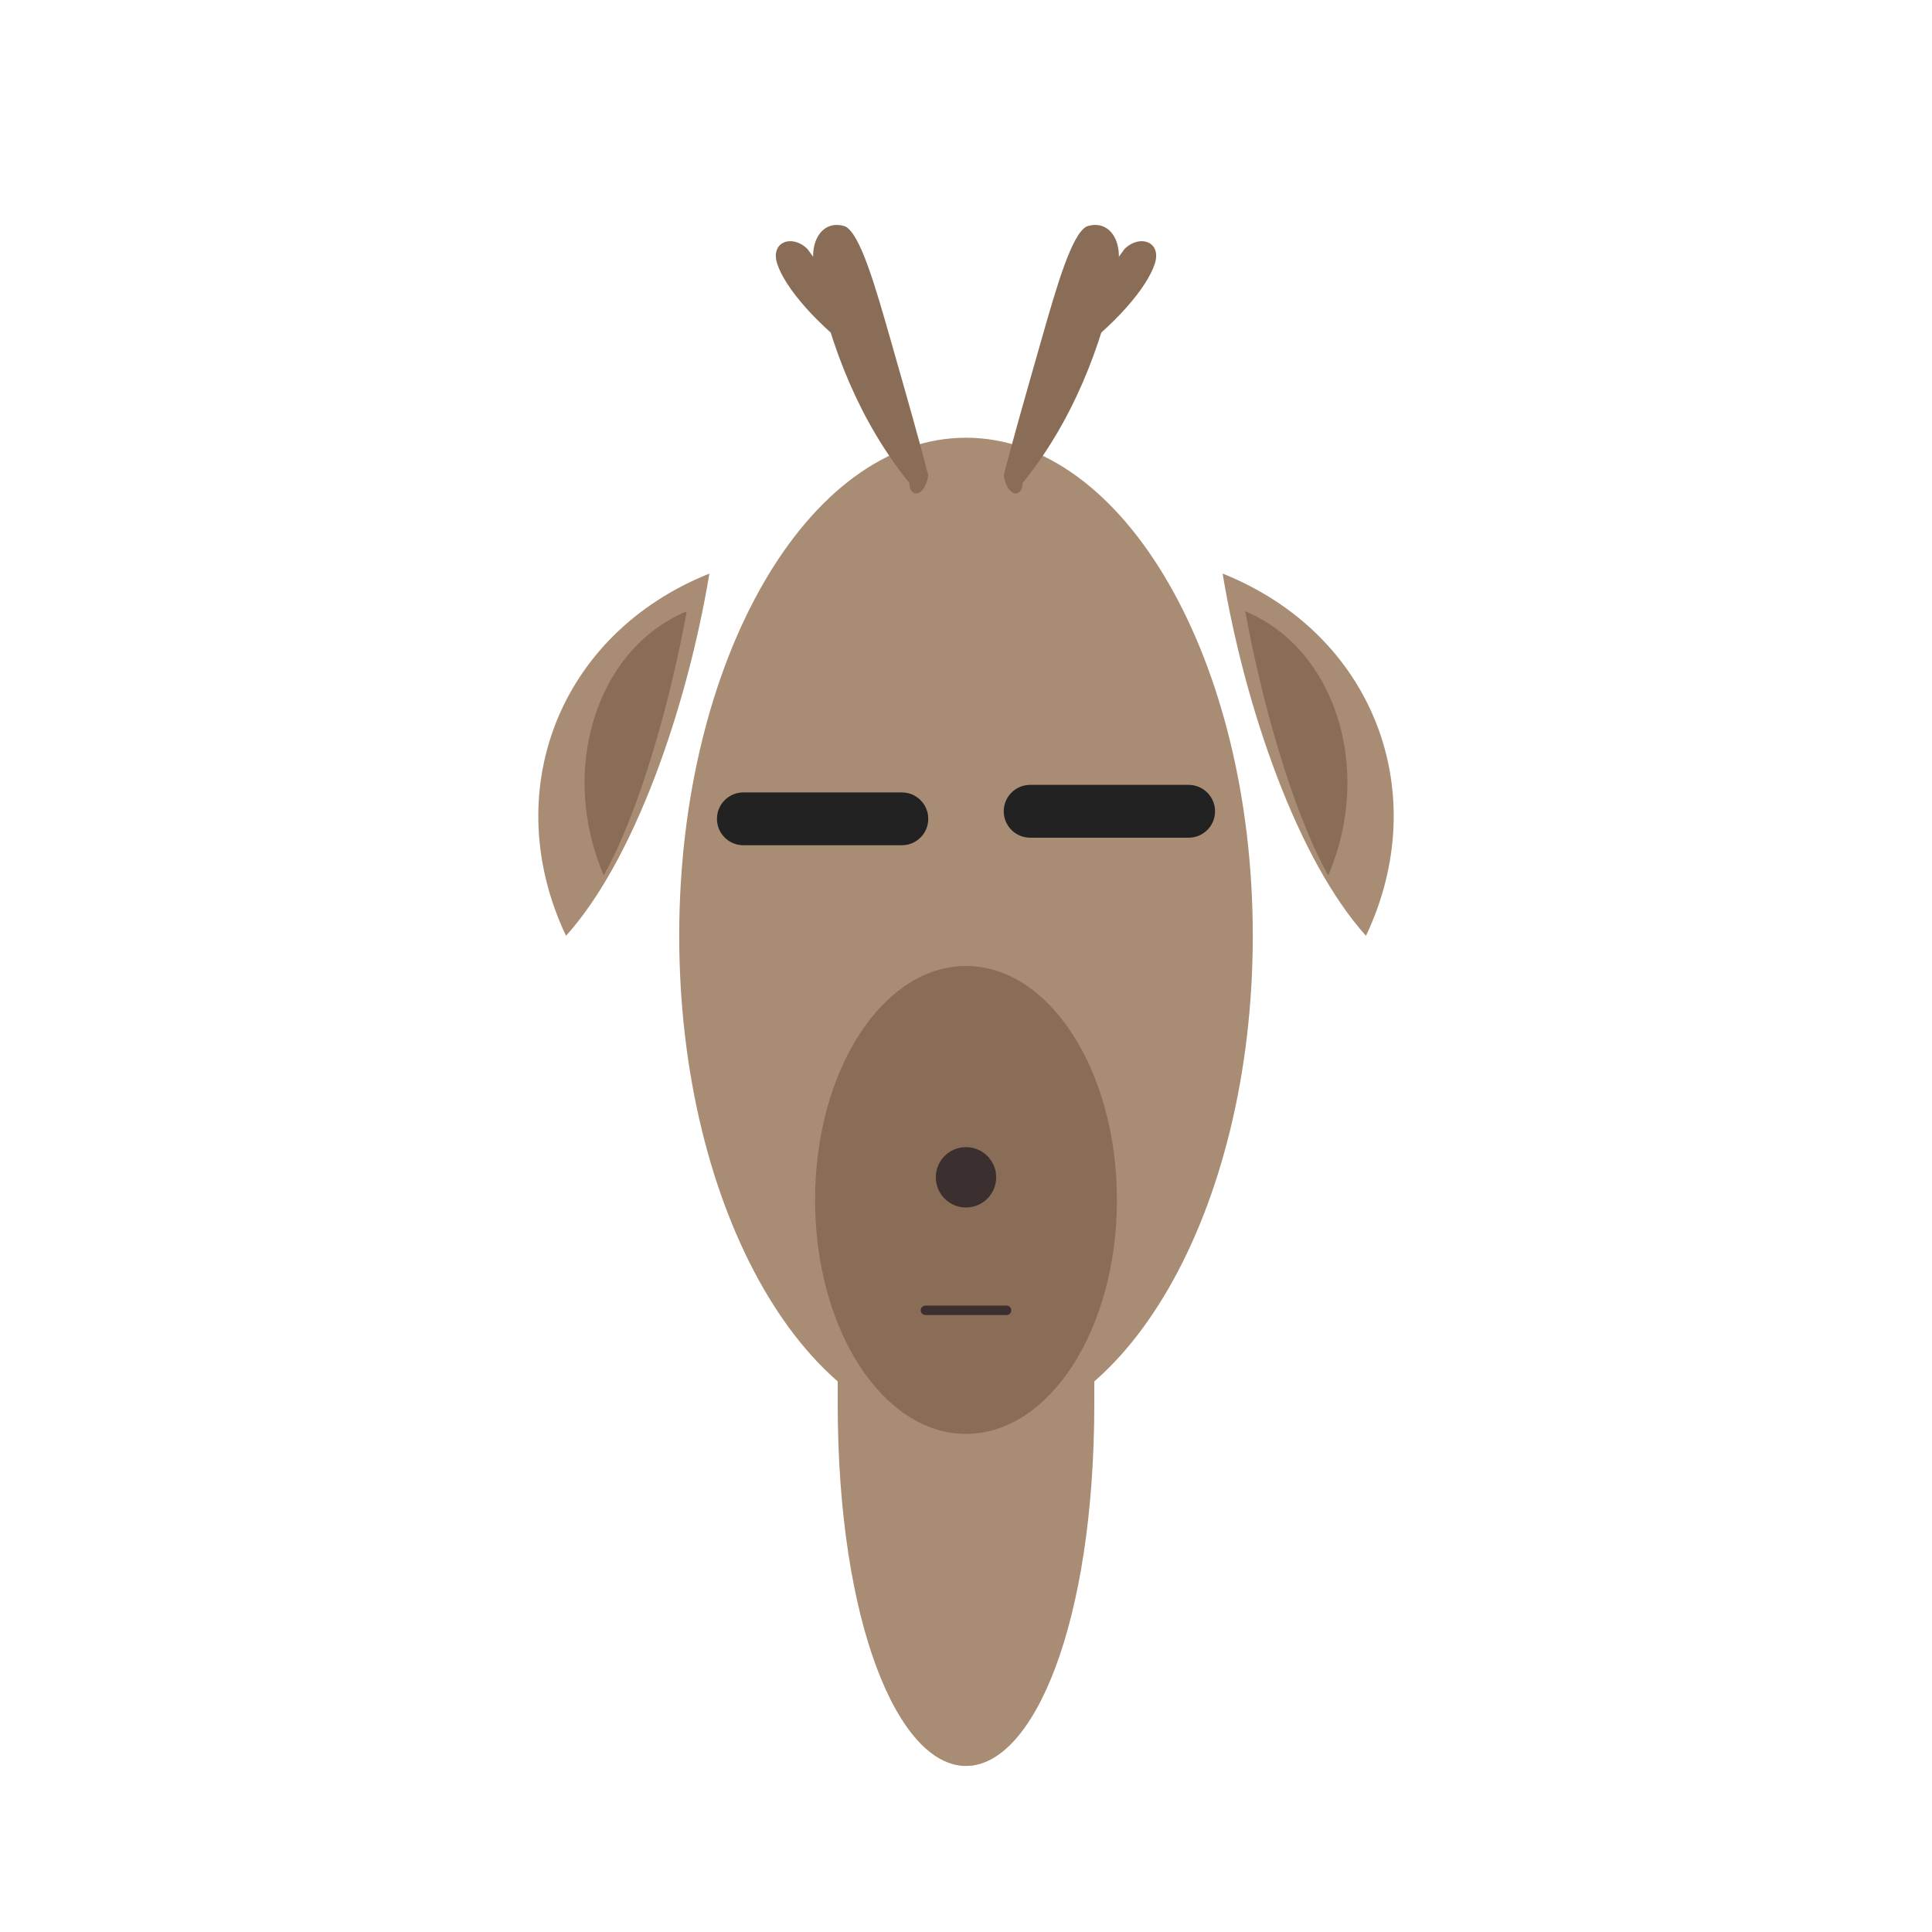
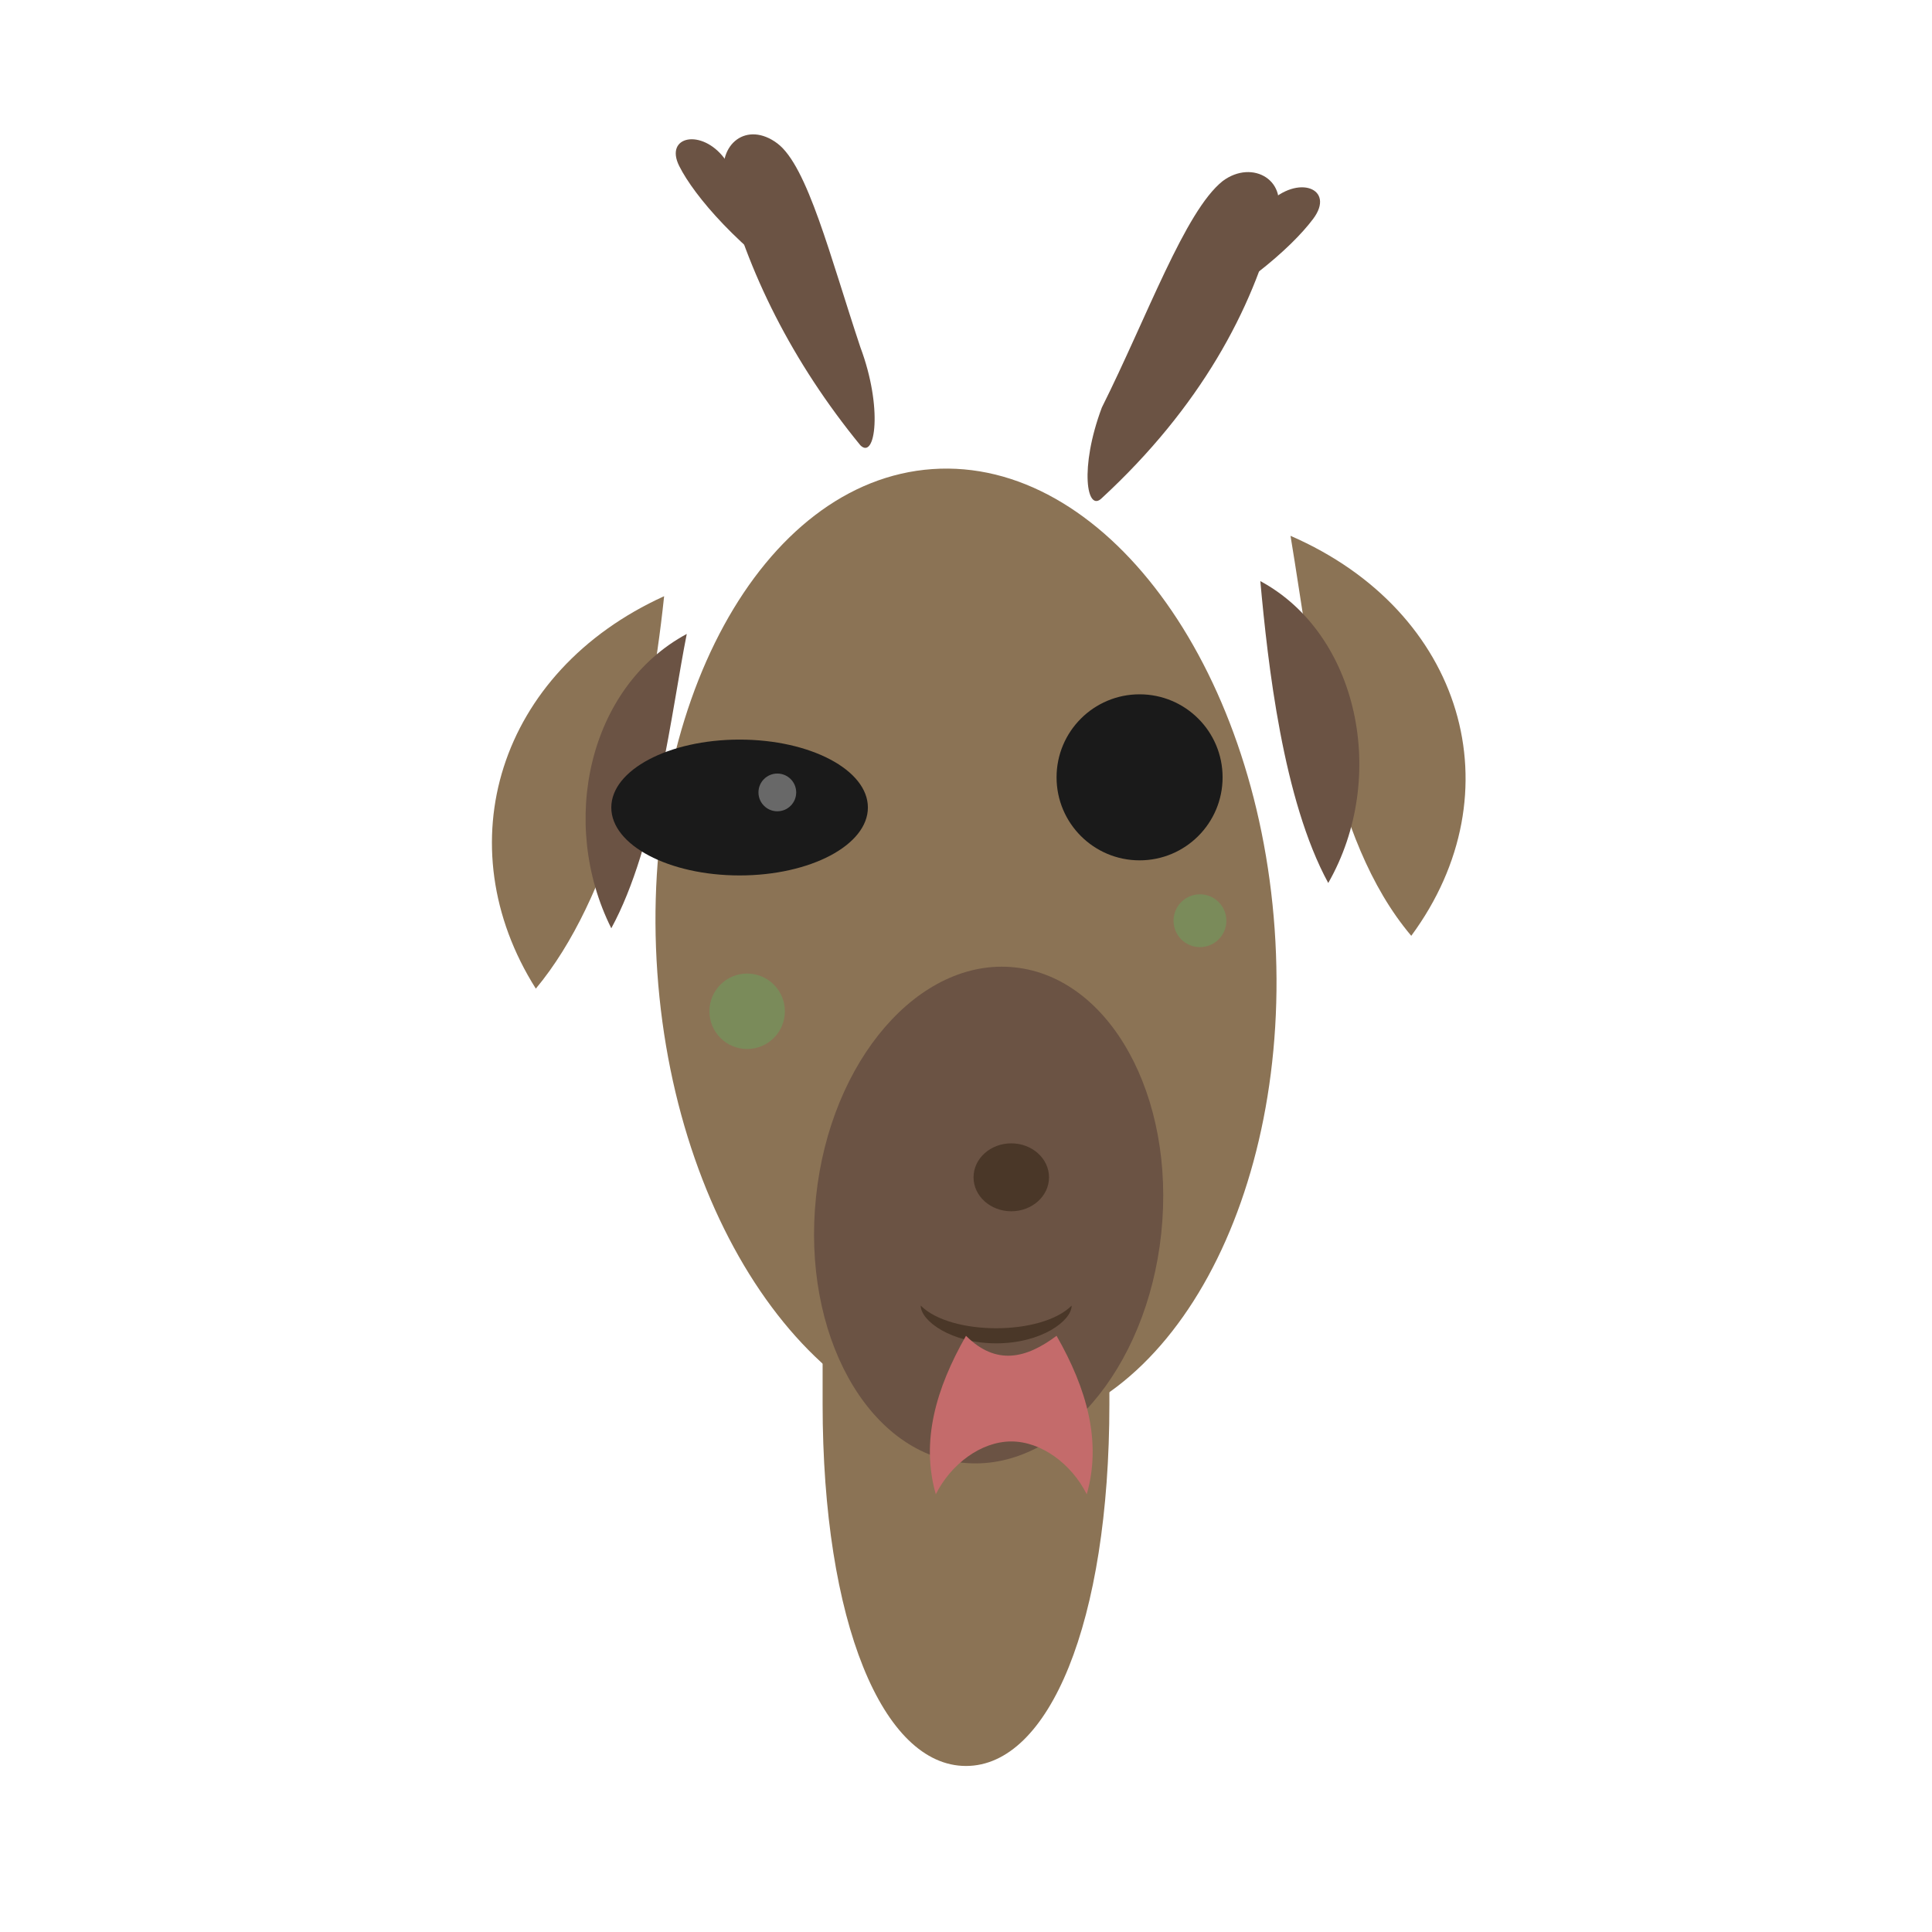
- <svg xmlns="http://www.w3.org/2000/svg" viewBox="0 0 512 512" fill="none" role="img" aria-label="KAIRU">
-   <g id="kairu">
-     <g id="kairu-neck">
-       <path id="kairu-neck-shape" fill="#A98C74" d="M222 372 C222 430 238 468 256 468 C274 468 290 430 290 372 L290 358 C278 364 267 368 256 368 C245 368 234 364 222 358 Z" />
+ <svg xmlns="http://www.w3.org/2000/svg" viewBox="0 0 512 512" fill="none" role="img" aria-label="UGLY DEER">
+   <g id="ugly-deer">
+     <g id="ugly-deer-neck">
+       <path id="ugly-deer-neck-shape" fill="#8B7355" d="M218 372 C218 430 234 468 256 468 C278 468 294 430 294 372 L294 358 C282 364 269 368 256 368 C243 368 230 364 218 358 Z" />
    </g>
-     <g id="kairu-head">
-       <ellipse id="kairu-face" cx="256" cy="248" rx="76" ry="132" fill="#A98C74" />
-       <path id="kairu-ear-left" fill="#A98C74" d="M188 152 C148 168 132 210 150 248 C168 228 182 188 188 152 Z" />
-       <path id="kairu-ear-left-inner" fill="#8A6D56" d="M182 162 C158 172 148 204 160 232 C170 214 178 184 182 162 Z" />
-       <path id="kairu-ear-right" fill="#A98C74" d="M324 152 C364 168 380 210 362 248 C344 228 330 188 324 152 Z" />
-       <path id="kairu-ear-right-inner" fill="#8A6D56" d="M330 162 C354 172 364 204 352 232 C342 214 334 184 330 162 Z" />
+     <g id="ugly-deer-head">
+       <ellipse id="ugly-deer-face" cx="256" cy="252" rx="82" ry="128" fill="#8B7355" transform="rotate(-4 256 252)" />
+       <path id="ugly-deer-ear-left" fill="#8B7355" d="M176 158 C132 178 118 224 142 262 C162 238 172 196 176 158 Z" />
+       <path id="ugly-deer-ear-left-inner" fill="#6B5344" d="M182 168 C156 182 148 218 162 246 C174 224 178 188 182 168 Z" />
+       <path id="ugly-deer-ear-right" fill="#8B7355" d="M342 142 C388 162 402 210 374 248 C352 222 348 178 342 142 Z" />
+       <path id="ugly-deer-ear-right-inner" fill="#6B5344" d="M334 154 C360 168 368 206 352 234 C340 212 336 176 334 154 Z" />
+       <circle cx="198" cy="268" r="10" fill="#7A8B5A" />
+       <circle cx="318" cy="244" r="7" fill="#7A8B5A" />
    </g>
-     <g id="kairu-antlers">
-       <path id="kairu-antler-left" fill="#8A6D56" d="M241 128 C228 112 220 92 216 72 C214 64 218 58 224 60 C228 62 232 76 236 90 C240 104 244 118 246 126 C245 132 241 132 241 128 Z" />
-       <path id="kairu-antler-left-fork" fill="#8A6D56" d="M230 96 C216 86 208 76 206 70 C204 64 210 62 214 66 C220 74 226 84 232 94 C233 98 231 98 230 96 Z" />
-       <path id="kairu-antler-right" fill="#8A6D56" d="M271 128 C284 112 292 92 296 72 C298 64 294 58 288 60 C284 62 280 76 276 90 C272 104 268 118 266 126 C267 132 271 132 271 128 Z" />
-       <path id="kairu-antler-right-fork" fill="#8A6D56" d="M282 96 C296 86 304 76 306 70 C308 64 302 62 298 66 C292 74 286 84 280 94 C279 98 281 98 282 96 Z" />
+     <g id="ugly-deer-antlers">
+       <path id="ugly-deer-antler-left" fill="#6B5344" d="M228 118 C210 96 198 72 192 48 C190 38 198 32 206 38 C214 44 220 68 228 92 C234 108 232 122 228 118 Z" />
+       <path id="ugly-deer-antler-left-fork" fill="#6B5344" d="M214 78 C196 66 184 52 180 44 C176 36 186 34 192 42 C200 54 208 68 216 82 C218 88 216 86 214 78 Z" />
+       <path id="ugly-deer-antler-right" fill="#6B5344" d="M292 132 C318 108 332 82 338 58 C342 48 332 42 324 48 C314 56 304 84 292 108 C286 124 288 136 292 132 Z" />
+       <path id="ugly-deer-antler-right-fork" fill="#6B5344" d="M308 88 C328 78 342 66 348 58 C354 50 344 46 336 54 C324 66 312 78 302 90 C300 96 306 92 308 88 Z" />
    </g>
-     <g id="kairu-snout">
-       <ellipse cx="256" cy="318" rx="40" ry="62" fill="#8A6D56" />
+     <g id="ugly-deer-snout">
+       <ellipse cx="262" cy="322" rx="46" ry="66" fill="#6B5344" transform="rotate(6 262 322)" />
    </g>
-     <g id="kairu-eyes">
-       <rect id="kairu-eye-left" x="190" y="210" width="56" height="14" rx="7" fill="#222222" />
-       <rect id="kairu-eye-right" x="266" y="208" width="56" height="14" rx="7" fill="#222222" />
+     <g id="ugly-deer-eyes">
+       <ellipse id="ugly-deer-eye-left" cx="196" cy="214" rx="34" ry="18" fill="#1A1A1A" />
+       <circle id="ugly-deer-eye-right" cx="302" cy="206" r="22" fill="#1A1A1A" />
+       <circle cx="206" cy="210" r="5" fill="#FAFAFA" opacity="0.35" />
    </g>
-     <g id="kairu-face-details">
-       <circle id="kairu-nose" cx="256" cy="312" r="8" fill="#3B2F2F" />
-       <rect id="kairu-mouth" x="244" y="346" width="24" height="2.5" rx="1.25" fill="#3B2F2F" />
+     <g id="ugly-deer-face-details">
+       <ellipse id="ugly-deer-nose" cx="268" cy="312" rx="10" ry="9" fill="#4A3728" />
+       <path id="ugly-deer-mouth" fill="#4A3728" d="M244 346 C252 354 276 354 284 346 C284 350 276 356 264 356 C252 356 244 350 244 346 Z" />
+       <path id="ugly-deer-tongue" fill="#C46B6B" d="M256 354 C248 368 244 382 248 396 C252 388 260 382 268 382 C276 382 284 388 288 396 C292 382 288 368 280 354 C272 360 264 362 256 354 Z" />
    </g>
  </g>
</svg>
